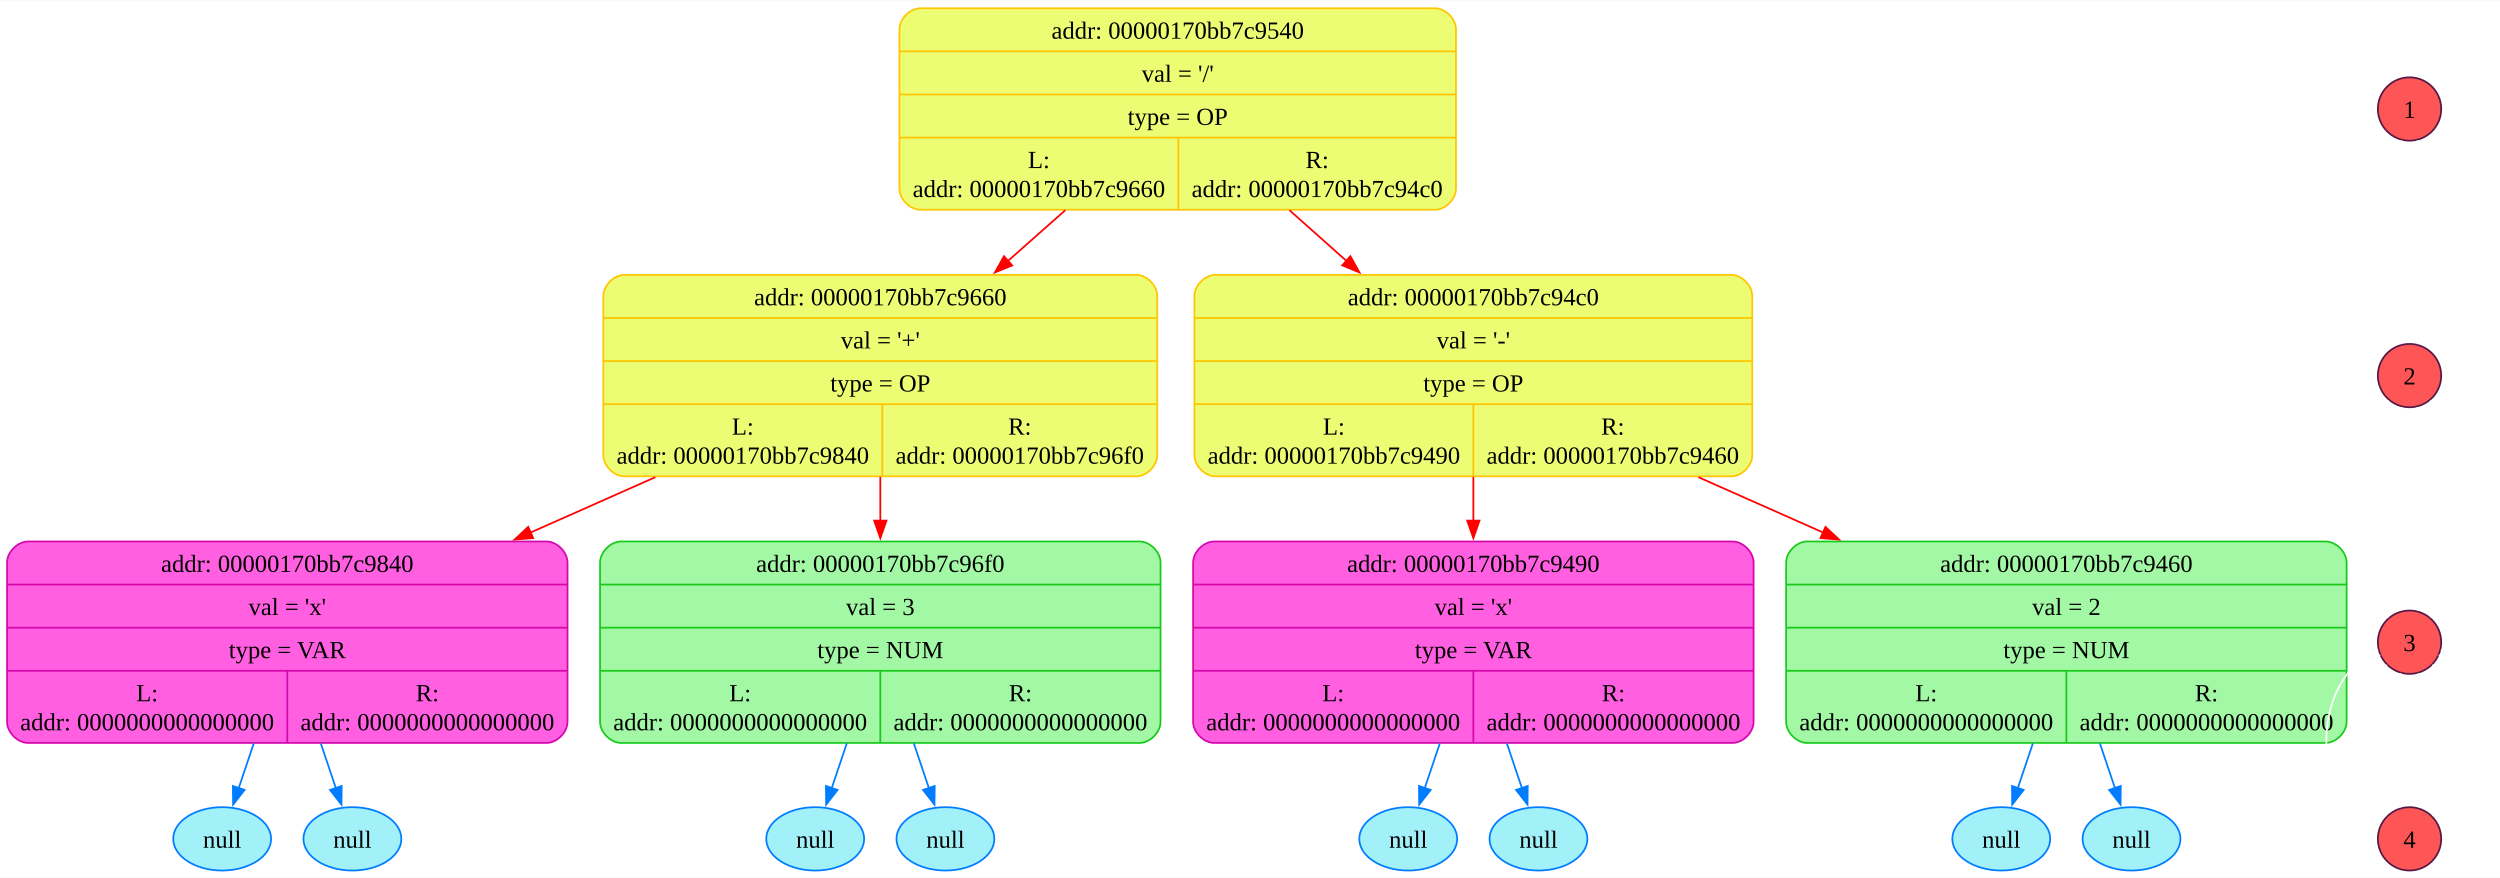
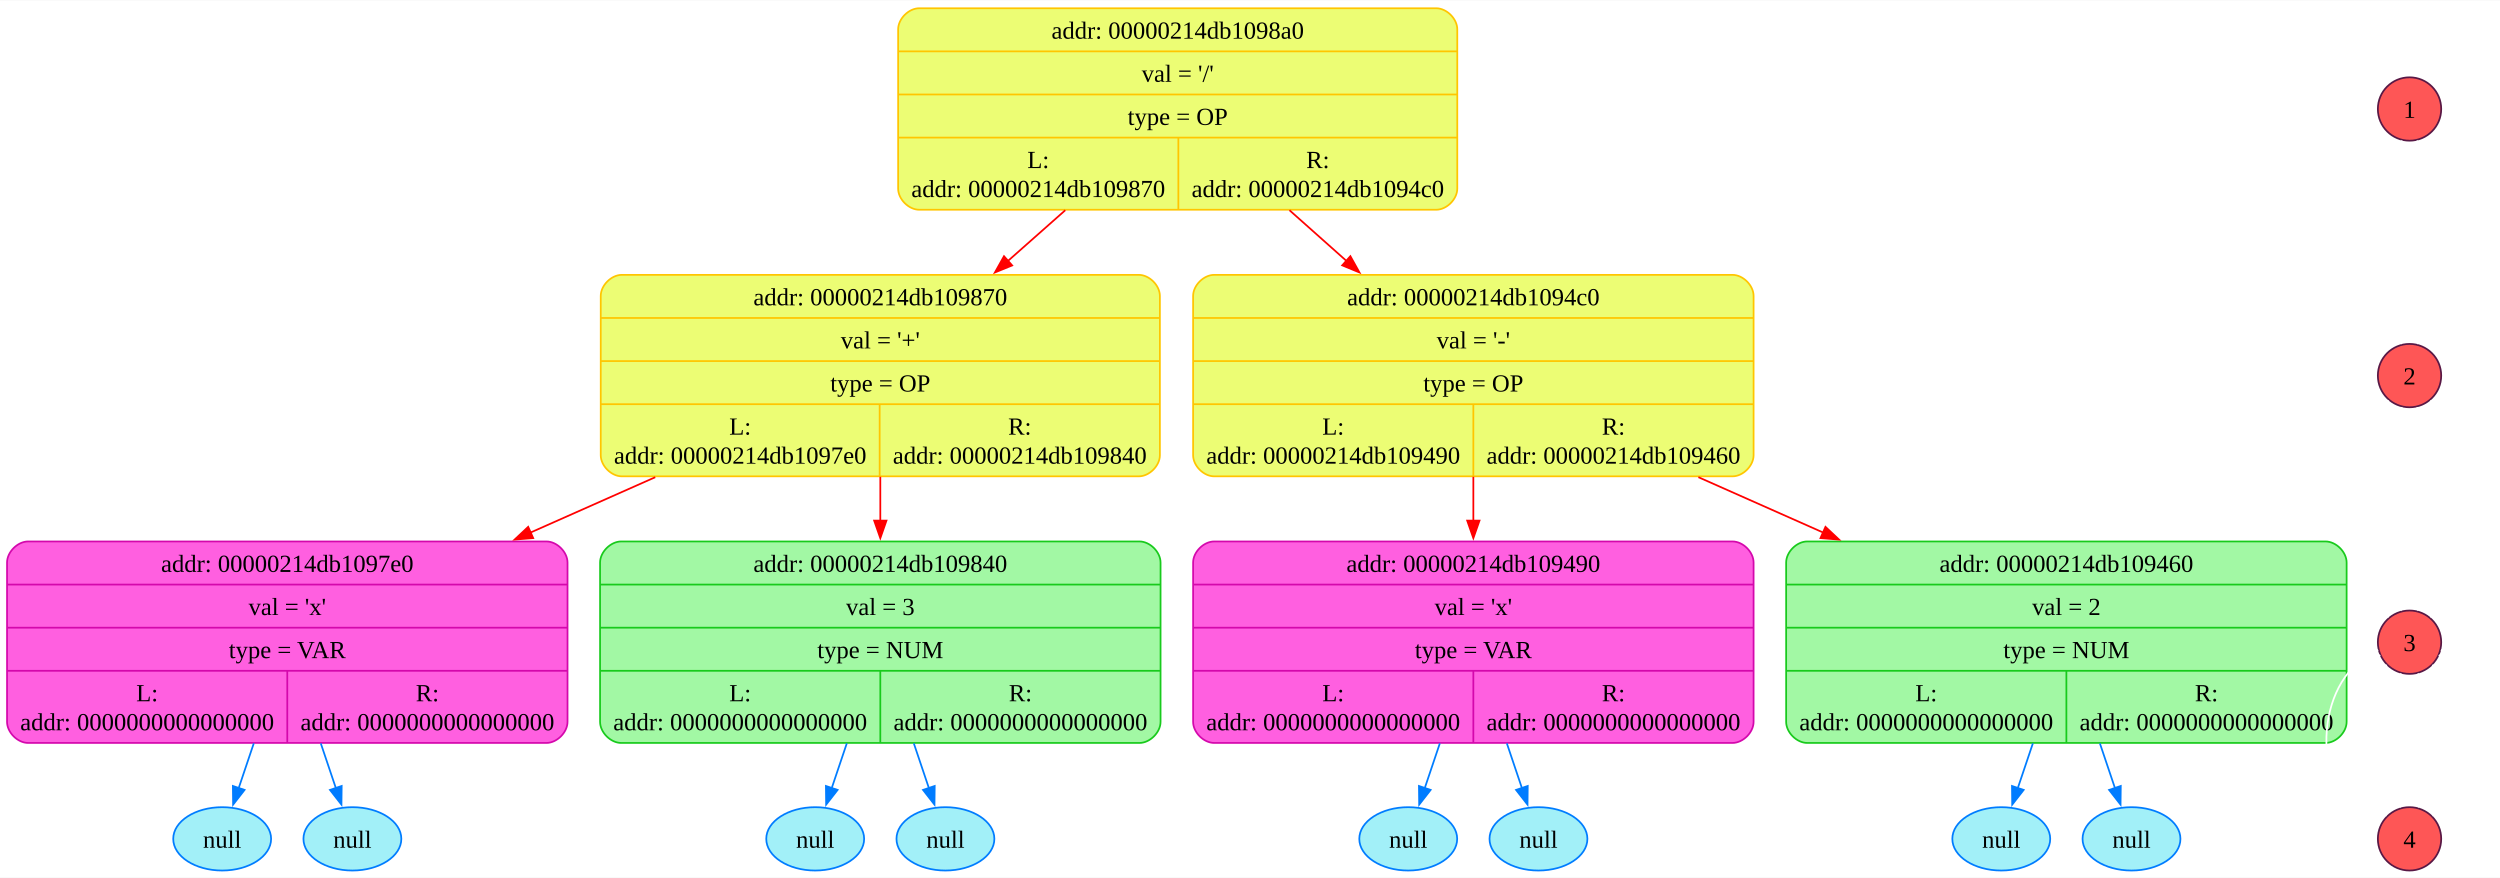
<svg xmlns="http://www.w3.org/2000/svg" width="1421pt" height="499pt" viewBox="0.00 0.00 1420.66 498.50">
  <g id="graph0" class="graph" transform="scale(1 1) rotate(0) translate(4 494.5)">
    <polygon fill="white" stroke="none" points="-4,4 -4,-494.5 1416.66,-494.5 1416.66,4 -4,4" />
    <g id="node1" class="node">
-       <path fill="#ecfd74" stroke="#ffc500" d="M519.12,-375.5C519.12,-375.5 811.38,-375.5 811.38,-375.5 817.38,-375.5 823.38,-381.5 823.38,-387.5 823.38,-387.5 823.38,-478 823.38,-478 823.38,-484 817.38,-490 811.38,-490 811.38,-490 519.12,-490 519.12,-490 513.12,-490 507.12,-484 507.12,-478 507.12,-478 507.12,-387.5 507.12,-387.5 507.12,-381.5 513.12,-375.5 519.12,-375.5" />
-       <text text-anchor="middle" x="665.25" y="-472.7" font-family="Times New Roman,serif" font-size="14.00">addr: 00000170bb7c9540</text>
-       <polyline fill="none" stroke="#ffc500" points="507.12,-465.5 823.38,-465.5" />
+       <path fill="#ecfd74" stroke="#ffc500" d="M518.38,-375.5C518.38,-375.5 812.12,-375.5 812.12,-375.5 818.12,-375.5 824.12,-381.5 824.12,-387.5 824.12,-387.5 824.12,-478 824.12,-478 824.12,-484 818.12,-490 812.12,-490 812.12,-490 518.38,-490 518.38,-490 512.38,-490 506.38,-484 506.38,-478 506.38,-478 506.38,-387.5 506.38,-387.5 506.38,-381.5 512.38,-375.5 518.38,-375.5" />
+       <text text-anchor="middle" x="665.25" y="-472.7" font-family="Times New Roman,serif" font-size="14.00">addr: 00000214db1098a0</text>
+       <polyline fill="none" stroke="#ffc500" points="506.38,-465.5 824.12,-465.5" />
      <text text-anchor="middle" x="665.25" y="-448.2" font-family="Times New Roman,serif" font-size="14.00">val = '/'</text>
-       <polyline fill="none" stroke="#ffc500" points="507.12,-441 823.38,-441" />
+       <polyline fill="none" stroke="#ffc500" points="506.38,-441 824.12,-441" />
      <text text-anchor="middle" x="665.25" y="-423.7" font-family="Times New Roman,serif" font-size="14.00">type = OP</text>
-       <polyline fill="none" stroke="#ffc500" points="507.12,-416.5 823.38,-416.5" />
-       <text text-anchor="middle" x="586.38" y="-399.2" font-family="Times New Roman,serif" font-size="14.00">L:</text>
-       <text text-anchor="middle" x="586.38" y="-382.7" font-family="Times New Roman,serif" font-size="14.00"> addr: 00000170bb7c9660</text>
+       <polyline fill="none" stroke="#ffc500" points="506.38,-416.5 824.12,-416.5" />
+       <text text-anchor="middle" x="586" y="-399.2" font-family="Times New Roman,serif" font-size="14.00">L:</text>
+       <text text-anchor="middle" x="586" y="-382.7" font-family="Times New Roman,serif" font-size="14.00"> addr: 00000214db109870</text>
      <polyline fill="none" stroke="#ffc500" points="665.62,-375.5 665.62,-416.5" />
-       <text text-anchor="middle" x="744.5" y="-399.2" font-family="Times New Roman,serif" font-size="14.00">R: </text>
-       <text text-anchor="middle" x="744.5" y="-382.7" font-family="Times New Roman,serif" font-size="14.00"> addr: 00000170bb7c94c0</text>
+       <text text-anchor="middle" x="744.88" y="-399.2" font-family="Times New Roman,serif" font-size="14.00">R: </text>
+       <text text-anchor="middle" x="744.88" y="-382.7" font-family="Times New Roman,serif" font-size="14.00"> addr: 00000214db1094c0</text>
    </g>
    <g id="node4" class="node">
-       <path fill="#ecfd74" stroke="#ffc500" d="M350.88,-224C350.88,-224 641.62,-224 641.62,-224 647.62,-224 653.62,-230 653.62,-236 653.62,-236 653.62,-326.5 653.62,-326.5 653.62,-332.5 647.62,-338.5 641.62,-338.5 641.62,-338.5 350.88,-338.5 350.88,-338.5 344.88,-338.5 338.88,-332.5 338.88,-326.5 338.88,-326.5 338.88,-236 338.88,-236 338.88,-230 344.88,-224 350.88,-224" />
-       <text text-anchor="middle" x="496.25" y="-321.2" font-family="Times New Roman,serif" font-size="14.00">addr: 00000170bb7c9660</text>
-       <polyline fill="none" stroke="#ffc500" points="338.88,-314 653.62,-314" />
+       <path fill="#ecfd74" stroke="#ffc500" d="M349.38,-224C349.38,-224 643.12,-224 643.12,-224 649.12,-224 655.12,-230 655.12,-236 655.12,-236 655.12,-326.5 655.12,-326.5 655.12,-332.5 649.12,-338.5 643.12,-338.5 643.12,-338.5 349.38,-338.5 349.38,-338.5 343.38,-338.5 337.38,-332.5 337.38,-326.5 337.38,-326.5 337.38,-236 337.38,-236 337.38,-230 343.38,-224 349.38,-224" />
+       <text text-anchor="middle" x="496.25" y="-321.2" font-family="Times New Roman,serif" font-size="14.00">addr: 00000214db109870</text>
+       <polyline fill="none" stroke="#ffc500" points="337.38,-314 655.12,-314" />
      <text text-anchor="middle" x="496.25" y="-296.7" font-family="Times New Roman,serif" font-size="14.00">val = '+'</text>
-       <polyline fill="none" stroke="#ffc500" points="338.88,-289.5 653.62,-289.5" />
+       <polyline fill="none" stroke="#ffc500" points="337.38,-289.5 655.12,-289.5" />
      <text text-anchor="middle" x="496.25" y="-272.2" font-family="Times New Roman,serif" font-size="14.00">type = OP</text>
-       <polyline fill="none" stroke="#ffc500" points="338.88,-265 653.62,-265" />
-       <text text-anchor="middle" x="418.12" y="-247.7" font-family="Times New Roman,serif" font-size="14.00">L:</text>
-       <text text-anchor="middle" x="418.12" y="-231.2" font-family="Times New Roman,serif" font-size="14.00"> addr: 00000170bb7c9840</text>
-       <polyline fill="none" stroke="#ffc500" points="497.38,-224 497.38,-265" />
+       <polyline fill="none" stroke="#ffc500" points="337.38,-265 655.12,-265" />
+       <text text-anchor="middle" x="416.62" y="-247.7" font-family="Times New Roman,serif" font-size="14.00">L:</text>
+       <text text-anchor="middle" x="416.62" y="-231.2" font-family="Times New Roman,serif" font-size="14.00"> addr: 00000214db1097e0</text>
+       <polyline fill="none" stroke="#ffc500" points="495.88,-224 495.88,-265" />
      <text text-anchor="middle" x="575.5" y="-247.7" font-family="Times New Roman,serif" font-size="14.00">R: </text>
-       <text text-anchor="middle" x="575.5" y="-231.2" font-family="Times New Roman,serif" font-size="14.00"> addr: 00000170bb7c96f0</text>
+       <text text-anchor="middle" x="575.5" y="-231.2" font-family="Times New Roman,serif" font-size="14.00"> addr: 00000214db109840</text>
    </g>
    <g id="edge2" class="edge">
      <path fill="none" stroke="#ff0000" d="M601.36,-375.23C590.74,-365.84 579.65,-356.03 568.84,-346.46" />
      <polygon fill="#ff0000" stroke="#ff0000" points="571.17,-343.86 561.37,-339.85 566.54,-349.1 571.17,-343.86" />
    </g>
    <g id="node5" class="node">
-       <path fill="#ecfd74" stroke="#ffc500" d="M686.75,-224C686.75,-224 979.75,-224 979.75,-224 985.75,-224 991.75,-230 991.75,-236 991.75,-236 991.75,-326.5 991.75,-326.5 991.75,-332.5 985.75,-338.5 979.75,-338.5 979.75,-338.5 686.75,-338.5 686.75,-338.5 680.75,-338.5 674.75,-332.5 674.75,-326.5 674.75,-326.5 674.75,-236 674.75,-236 674.75,-230 680.75,-224 686.75,-224" />
-       <text text-anchor="middle" x="833.25" y="-321.2" font-family="Times New Roman,serif" font-size="14.00">addr: 00000170bb7c94c0</text>
-       <polyline fill="none" stroke="#ffc500" points="674.75,-314 991.75,-314" />
+       <path fill="#ecfd74" stroke="#ffc500" d="M686,-224C686,-224 980.5,-224 980.5,-224 986.5,-224 992.5,-230 992.5,-236 992.5,-236 992.5,-326.5 992.5,-326.5 992.5,-332.5 986.5,-338.5 980.5,-338.5 980.5,-338.5 686,-338.5 686,-338.5 680,-338.5 674,-332.5 674,-326.5 674,-326.5 674,-236 674,-236 674,-230 680,-224 686,-224" />
+       <text text-anchor="middle" x="833.25" y="-321.2" font-family="Times New Roman,serif" font-size="14.00">addr: 00000214db1094c0</text>
+       <polyline fill="none" stroke="#ffc500" points="674,-314 992.5,-314" />
      <text text-anchor="middle" x="833.25" y="-296.7" font-family="Times New Roman,serif" font-size="14.00">val = '-'</text>
-       <polyline fill="none" stroke="#ffc500" points="674.75,-289.5 991.75,-289.5" />
+       <polyline fill="none" stroke="#ffc500" points="674,-289.5 992.5,-289.5" />
      <text text-anchor="middle" x="833.25" y="-272.2" font-family="Times New Roman,serif" font-size="14.00">type = OP</text>
-       <polyline fill="none" stroke="#ffc500" points="674.75,-265 991.75,-265" />
-       <text text-anchor="middle" x="754" y="-247.7" font-family="Times New Roman,serif" font-size="14.00">L:</text>
-       <text text-anchor="middle" x="754" y="-231.2" font-family="Times New Roman,serif" font-size="14.00"> addr: 00000170bb7c9490</text>
+       <polyline fill="none" stroke="#ffc500" points="674,-265 992.5,-265" />
+       <text text-anchor="middle" x="753.62" y="-247.7" font-family="Times New Roman,serif" font-size="14.00">L:</text>
+       <text text-anchor="middle" x="753.62" y="-231.2" font-family="Times New Roman,serif" font-size="14.00"> addr: 00000214db109490</text>
      <polyline fill="none" stroke="#ffc500" points="833.25,-224 833.25,-265" />
-       <text text-anchor="middle" x="912.5" y="-247.7" font-family="Times New Roman,serif" font-size="14.00">R: </text>
-       <text text-anchor="middle" x="912.5" y="-231.2" font-family="Times New Roman,serif" font-size="14.00"> addr: 00000170bb7c9460</text>
+       <text text-anchor="middle" x="912.88" y="-247.7" font-family="Times New Roman,serif" font-size="14.00">R: </text>
+       <text text-anchor="middle" x="912.88" y="-231.2" font-family="Times New Roman,serif" font-size="14.00"> addr: 00000214db109460</text>
    </g>
    <g id="edge3" class="edge">
      <path fill="none" stroke="#ff0000" d="M728.76,-375.23C739.32,-365.84 750.34,-356.03 761.09,-346.46" />
      <polygon fill="#ff0000" stroke="#ff0000" points="763.37,-349.12 768.52,-339.86 758.72,-343.89 763.37,-349.12" />
    </g>
    <g id="node2" class="node">
      <ellipse fill="#fe5656" stroke="#581845" cx="1365.25" cy="-432.75" rx="18" ry="18" />
      <text text-anchor="middle" x="1365.25" y="-427.7" font-family="Times New Roman,serif" font-size="14.00">1</text>
    </g>
    <g id="node3" class="node">
      <ellipse fill="#fe5656" stroke="#581845" cx="1365.25" cy="-281.25" rx="18" ry="18" />
      <text text-anchor="middle" x="1365.25" y="-276.2" font-family="Times New Roman,serif" font-size="14.00">2</text>
    </g>
    <g id="edge1" class="edge">
      <path fill="none" stroke="white" d="M1360.79,-414.89C1358.09,-389.41 1357.78,-340.8 1359.86,-310.03" />
      <polygon fill="white" stroke="white" points="1363.33,-310.59 1360.69,-300.33 1356.35,-309.99 1363.33,-310.59" />
    </g>
    <g id="edge4" class="edge">
      <path fill="none" stroke="white" d="M1369.71,-414.89C1372.41,-389.41 1372.72,-340.8 1370.64,-310.03" />
      <polygon fill="white" stroke="white" points="1374.15,-309.99 1369.81,-300.33 1367.17,-310.59 1374.15,-309.99" />
    </g>
    <g id="node6" class="node">
      <ellipse fill="#fe5656" stroke="#581845" cx="1365.25" cy="-129.75" rx="18" ry="18" />
      <text text-anchor="middle" x="1365.25" y="-124.7" font-family="Times New Roman,serif" font-size="14.00">3</text>
    </g>
    <g id="edge5" class="edge">
      <path fill="none" stroke="white" d="M1353.21,-267.24C1343.46,-242.05 1342.4,-186.26 1350,-154.35" />
      <polygon fill="white" stroke="white" points="1353.33,-155.44 1352.9,-144.86 1346.64,-153.4 1353.33,-155.44" />
    </g>
    <g id="edge8" class="edge">
      <path fill="none" stroke="white" d="M1360.79,-263.39C1358.09,-237.91 1357.78,-189.3 1359.86,-158.53" />
      <polygon fill="white" stroke="white" points="1363.33,-159.09 1360.69,-148.83 1356.35,-158.49 1363.33,-159.09" />
    </g>
    <g id="edge17" class="edge">
      <path fill="none" stroke="white" d="M1369.71,-263.39C1372.41,-237.91 1372.72,-189.3 1370.64,-158.53" />
      <polygon fill="white" stroke="white" points="1374.15,-158.49 1369.81,-148.83 1367.17,-159.09 1374.15,-158.49" />
    </g>
    <g id="edge20" class="edge">
      <path fill="none" stroke="white" d="M1377.29,-267.24C1387.04,-242.05 1388.1,-186.26 1380.5,-154.35" />
      <polygon fill="white" stroke="white" points="1383.86,-153.4 1377.6,-144.86 1377.17,-155.44 1383.86,-153.4" />
    </g>
    <g id="node7" class="node">
      <path fill="#ff5fe0" stroke="#d408ac" d="M12,-72.5C12,-72.5 306.5,-72.5 306.5,-72.5 312.5,-72.5 318.5,-78.5 318.5,-84.5 318.5,-84.5 318.5,-175 318.5,-175 318.5,-181 312.5,-187 306.5,-187 306.5,-187 12,-187 12,-187 6,-187 0,-181 0,-175 0,-175 0,-84.5 0,-84.5 0,-78.5 6,-72.5 12,-72.5" />
-       <text text-anchor="middle" x="159.25" y="-169.7" font-family="Times New Roman,serif" font-size="14.00">addr: 00000170bb7c9840</text>
+       <text text-anchor="middle" x="159.25" y="-169.7" font-family="Times New Roman,serif" font-size="14.00">addr: 00000214db1097e0</text>
      <polyline fill="none" stroke="#d408ac" points="0,-162.5 318.5,-162.5" />
      <text text-anchor="middle" x="159.25" y="-145.2" font-family="Times New Roman,serif" font-size="14.00">val = 'x'</text>
      <polyline fill="none" stroke="#d408ac" points="0,-138 318.5,-138" />
      <text text-anchor="middle" x="159.25" y="-120.7" font-family="Times New Roman,serif" font-size="14.00">type = VAR</text>
      <polyline fill="none" stroke="#d408ac" points="0,-113.5 318.5,-113.5" />
      <text text-anchor="middle" x="79.62" y="-96.2" font-family="Times New Roman,serif" font-size="14.00">L:</text>
      <text text-anchor="middle" x="79.62" y="-79.7" font-family="Times New Roman,serif" font-size="14.00"> addr: 0000000000000000</text>
      <polyline fill="none" stroke="#d408ac" points="159.25,-72.5 159.25,-113.5" />
      <text text-anchor="middle" x="238.88" y="-96.2" font-family="Times New Roman,serif" font-size="14.00">R: </text>
      <text text-anchor="middle" x="238.88" y="-79.7" font-family="Times New Roman,serif" font-size="14.00"> addr: 0000000000000000</text>
    </g>
    <g id="edge6" class="edge">
      <path fill="none" stroke="#ff0000" d="M368.36,-223.52C345.17,-213.23 320.88,-202.45 297.41,-192.04" />
      <polygon fill="#ff0000" stroke="#ff0000" points="298.99,-188.91 288.43,-188.06 296.15,-195.31 298.99,-188.91" />
    </g>
    <g id="node8" class="node">
      <path fill="#a2f8a4" stroke="#18ca1c" d="M349,-72.5C349,-72.5 643.5,-72.5 643.5,-72.5 649.5,-72.5 655.5,-78.5 655.5,-84.5 655.5,-84.5 655.5,-175 655.5,-175 655.5,-181 649.5,-187 643.5,-187 643.5,-187 349,-187 349,-187 343,-187 337,-181 337,-175 337,-175 337,-84.5 337,-84.5 337,-78.5 343,-72.5 349,-72.5" />
-       <text text-anchor="middle" x="496.25" y="-169.7" font-family="Times New Roman,serif" font-size="14.00">addr: 00000170bb7c96f0</text>
+       <text text-anchor="middle" x="496.25" y="-169.7" font-family="Times New Roman,serif" font-size="14.00">addr: 00000214db109840</text>
      <polyline fill="none" stroke="#18ca1c" points="337,-162.5 655.5,-162.5" />
      <text text-anchor="middle" x="496.25" y="-145.2" font-family="Times New Roman,serif" font-size="14.00">val = 3</text>
      <polyline fill="none" stroke="#18ca1c" points="337,-138 655.5,-138" />
      <text text-anchor="middle" x="496.25" y="-120.7" font-family="Times New Roman,serif" font-size="14.00">type = NUM</text>
      <polyline fill="none" stroke="#18ca1c" points="337,-113.5 655.5,-113.5" />
      <text text-anchor="middle" x="416.62" y="-96.2" font-family="Times New Roman,serif" font-size="14.00">L:</text>
      <text text-anchor="middle" x="416.62" y="-79.7" font-family="Times New Roman,serif" font-size="14.00"> addr: 0000000000000000</text>
      <polyline fill="none" stroke="#18ca1c" points="496.25,-72.5 496.25,-113.5" />
      <text text-anchor="middle" x="575.88" y="-96.2" font-family="Times New Roman,serif" font-size="14.00">R: </text>
      <text text-anchor="middle" x="575.88" y="-79.7" font-family="Times New Roman,serif" font-size="14.00"> addr: 0000000000000000</text>
    </g>
    <g id="edge7" class="edge">
      <path fill="none" stroke="#ff0000" d="M496.25,-223.73C496.25,-215.54 496.25,-207.05 496.25,-198.67" />
      <polygon fill="#ff0000" stroke="#ff0000" points="499.75,-198.86 496.25,-188.86 492.75,-198.86 499.75,-198.86" />
    </g>
    <g id="node14" class="node">
      <path fill="#ff5fe0" stroke="#d408ac" d="M686,-72.5C686,-72.5 980.5,-72.5 980.5,-72.5 986.5,-72.5 992.5,-78.5 992.5,-84.5 992.5,-84.5 992.5,-175 992.5,-175 992.5,-181 986.5,-187 980.5,-187 980.5,-187 686,-187 686,-187 680,-187 674,-181 674,-175 674,-175 674,-84.5 674,-84.5 674,-78.5 680,-72.5 686,-72.5" />
-       <text text-anchor="middle" x="833.25" y="-169.7" font-family="Times New Roman,serif" font-size="14.00">addr: 00000170bb7c9490</text>
+       <text text-anchor="middle" x="833.25" y="-169.7" font-family="Times New Roman,serif" font-size="14.00">addr: 00000214db109490</text>
      <polyline fill="none" stroke="#d408ac" points="674,-162.5 992.5,-162.5" />
      <text text-anchor="middle" x="833.25" y="-145.2" font-family="Times New Roman,serif" font-size="14.00">val = 'x'</text>
      <polyline fill="none" stroke="#d408ac" points="674,-138 992.5,-138" />
      <text text-anchor="middle" x="833.25" y="-120.7" font-family="Times New Roman,serif" font-size="14.00">type = VAR</text>
      <polyline fill="none" stroke="#d408ac" points="674,-113.5 992.5,-113.5" />
      <text text-anchor="middle" x="753.62" y="-96.2" font-family="Times New Roman,serif" font-size="14.00">L:</text>
      <text text-anchor="middle" x="753.62" y="-79.7" font-family="Times New Roman,serif" font-size="14.00"> addr: 0000000000000000</text>
      <polyline fill="none" stroke="#d408ac" points="833.25,-72.5 833.25,-113.5" />
      <text text-anchor="middle" x="912.88" y="-96.2" font-family="Times New Roman,serif" font-size="14.00">R: </text>
      <text text-anchor="middle" x="912.88" y="-79.7" font-family="Times New Roman,serif" font-size="14.00"> addr: 0000000000000000</text>
    </g>
    <g id="edge18" class="edge">
      <path fill="none" stroke="#ff0000" d="M833.25,-223.73C833.25,-215.54 833.25,-207.05 833.25,-198.67" />
      <polygon fill="#ff0000" stroke="#ff0000" points="836.75,-198.86 833.25,-188.86 829.75,-198.86 836.75,-198.86" />
    </g>
    <g id="node15" class="node">
      <path fill="#a2f8a4" stroke="#18ca1c" d="M1023,-72.5C1023,-72.5 1317.5,-72.5 1317.5,-72.5 1323.5,-72.5 1329.5,-78.5 1329.5,-84.5 1329.5,-84.5 1329.5,-175 1329.5,-175 1329.5,-181 1323.5,-187 1317.5,-187 1317.5,-187 1023,-187 1023,-187 1017,-187 1011,-181 1011,-175 1011,-175 1011,-84.5 1011,-84.5 1011,-78.5 1017,-72.5 1023,-72.5" />
-       <text text-anchor="middle" x="1170.25" y="-169.7" font-family="Times New Roman,serif" font-size="14.00">addr: 00000170bb7c9460</text>
+       <text text-anchor="middle" x="1170.25" y="-169.7" font-family="Times New Roman,serif" font-size="14.00">addr: 00000214db109460</text>
      <polyline fill="none" stroke="#18ca1c" points="1011,-162.5 1329.5,-162.5" />
      <text text-anchor="middle" x="1170.25" y="-145.2" font-family="Times New Roman,serif" font-size="14.00">val = 2</text>
      <polyline fill="none" stroke="#18ca1c" points="1011,-138 1329.5,-138" />
      <text text-anchor="middle" x="1170.25" y="-120.7" font-family="Times New Roman,serif" font-size="14.00">type = NUM</text>
      <polyline fill="none" stroke="#18ca1c" points="1011,-113.5 1329.5,-113.5" />
      <text text-anchor="middle" x="1090.62" y="-96.2" font-family="Times New Roman,serif" font-size="14.00">L:</text>
      <text text-anchor="middle" x="1090.62" y="-79.7" font-family="Times New Roman,serif" font-size="14.00"> addr: 0000000000000000</text>
      <polyline fill="none" stroke="#18ca1c" points="1170.25,-72.5 1170.25,-113.5" />
      <text text-anchor="middle" x="1249.88" y="-96.2" font-family="Times New Roman,serif" font-size="14.00">R: </text>
      <text text-anchor="middle" x="1249.88" y="-79.7" font-family="Times New Roman,serif" font-size="14.00"> addr: 0000000000000000</text>
    </g>
    <g id="edge19" class="edge">
      <path fill="none" stroke="#ff0000" d="M961.14,-223.52C984.33,-213.23 1008.62,-202.45 1032.09,-192.04" />
      <polygon fill="#ff0000" stroke="#ff0000" points="1033.35,-195.31 1041.07,-188.06 1030.51,-188.91 1033.35,-195.31" />
    </g>
    <g id="node9" class="node">
      <ellipse fill="#fe5656" stroke="#581845" cx="1365.25" cy="-18" rx="18" ry="18" />
      <text text-anchor="middle" x="1365.25" y="-12.95" font-family="Times New Roman,serif" font-size="14.00">4</text>
    </g>
    <g id="edge9" class="edge">
      <path fill="none" stroke="white" d="M1347.42,-125.35C1311.69,-110.46 1308.51,-50.84 1337.87,-27.98" />
      <polygon fill="white" stroke="white" points="1339.32,-31.18 1346.21,-23.13 1335.8,-25.13 1339.32,-31.18" />
    </g>
    <g id="edge12" class="edge">
      <path fill="none" stroke="white" d="M1348.56,-122.53C1328.64,-105.64 1326.16,-58.49 1341.14,-34.08" />
      <polygon fill="white" stroke="white" points="1343.66,-36.52 1347.35,-26.59 1338.27,-32.05 1343.66,-36.52" />
    </g>
    <g id="edge13" class="edge">
      <path fill="none" stroke="white" d="M1352.14,-117C1344.02,-99.02 1342.83,-64.32 1348.55,-41.42" />
      <polygon fill="white" stroke="white" points="1351.82,-42.69 1351.69,-32.09 1345.18,-40.45 1351.82,-42.69" />
    </g>
    <g id="edge16" class="edge">
      <path fill="none" stroke="white" d="M1360.24,-112.08C1358.29,-94.74 1357.98,-67.28 1359.3,-46.68" />
      <polygon fill="white" stroke="white" points="1362.76,-47.24 1360.13,-36.97 1355.79,-46.64 1362.76,-47.24" />
    </g>
    <g id="edge21" class="edge">
      <path fill="none" stroke="white" d="M1370.26,-112.08C1372.21,-94.74 1372.52,-67.28 1371.2,-46.68" />
      <polygon fill="white" stroke="white" points="1374.71,-46.64 1370.37,-36.97 1367.74,-47.24 1374.71,-46.64" />
    </g>
    <g id="edge24" class="edge">
      <path fill="none" stroke="white" d="M1378.36,-117C1386.48,-99.02 1387.67,-64.32 1381.95,-41.42" />
      <polygon fill="white" stroke="white" points="1385.32,-40.45 1378.81,-32.09 1378.68,-42.69 1385.32,-40.45" />
    </g>
    <g id="edge25" class="edge">
      <path fill="none" stroke="white" d="M1381.94,-122.53C1401.86,-105.64 1404.34,-58.49 1389.36,-34.08" />
      <polygon fill="white" stroke="white" points="1392.23,-32.05 1383.15,-26.59 1386.84,-36.52 1392.23,-32.05" />
    </g>
    <g id="edge28" class="edge">
      <path fill="none" stroke="white" d="M1383.08,-125.35C1418.81,-110.46 1421.99,-50.84 1392.63,-27.98" />
      <polygon fill="white" stroke="white" points="1394.7,-25.13 1384.29,-23.13 1391.18,-31.18 1394.7,-25.13" />
    </g>
    <g id="node10" class="node">
      <ellipse fill="#a2f0f8" stroke="#007cff" cx="122.25" cy="-18" rx="27.81" ry="18" />
      <text text-anchor="middle" x="122.25" y="-12.95" font-family="Times New Roman,serif" font-size="14.00"> null</text>
    </g>
    <g id="edge10" class="edge">
      <path fill="none" stroke="#007cff" d="M140.21,-72.27C137.21,-63.37 134.23,-54.54 131.59,-46.69" />
      <polygon fill="#007cff" stroke="#007cff" points="134.98,-45.81 128.47,-37.45 128.35,-48.05 134.98,-45.81" />
    </g>
    <g id="node11" class="node">
      <ellipse fill="#a2f0f8" stroke="#007cff" cx="196.25" cy="-18" rx="27.81" ry="18" />
      <text text-anchor="middle" x="196.25" y="-12.95" font-family="Times New Roman,serif" font-size="14.00"> null</text>
    </g>
    <g id="edge11" class="edge">
      <path fill="none" stroke="#007cff" d="M178.29,-72.27C181.29,-63.37 184.27,-54.54 186.91,-46.69" />
      <polygon fill="#007cff" stroke="#007cff" points="190.15,-48.05 190.03,-37.45 183.52,-45.81 190.15,-48.05" />
    </g>
    <g id="node12" class="node">
      <ellipse fill="#a2f0f8" stroke="#007cff" cx="459.25" cy="-18" rx="27.81" ry="18" />
      <text text-anchor="middle" x="459.25" y="-12.95" font-family="Times New Roman,serif" font-size="14.00"> null</text>
    </g>
    <g id="edge14" class="edge">
      <path fill="none" stroke="#007cff" d="M477.21,-72.27C474.21,-63.37 471.23,-54.54 468.59,-46.69" />
      <polygon fill="#007cff" stroke="#007cff" points="471.98,-45.81 465.47,-37.45 465.35,-48.05 471.98,-45.81" />
    </g>
    <g id="node13" class="node">
      <ellipse fill="#a2f0f8" stroke="#007cff" cx="533.25" cy="-18" rx="27.81" ry="18" />
      <text text-anchor="middle" x="533.25" y="-12.95" font-family="Times New Roman,serif" font-size="14.00"> null</text>
    </g>
    <g id="edge15" class="edge">
      <path fill="none" stroke="#007cff" d="M515.29,-72.27C518.29,-63.37 521.27,-54.54 523.91,-46.69" />
      <polygon fill="#007cff" stroke="#007cff" points="527.15,-48.05 527.03,-37.45 520.52,-45.81 527.15,-48.05" />
    </g>
    <g id="node16" class="node">
      <ellipse fill="#a2f0f8" stroke="#007cff" cx="796.25" cy="-18" rx="27.81" ry="18" />
      <text text-anchor="middle" x="796.25" y="-12.95" font-family="Times New Roman,serif" font-size="14.00"> null</text>
    </g>
    <g id="edge22" class="edge">
      <path fill="none" stroke="#007cff" d="M814.21,-72.27C811.21,-63.37 808.23,-54.54 805.59,-46.69" />
      <polygon fill="#007cff" stroke="#007cff" points="808.98,-45.81 802.47,-37.45 802.35,-48.05 808.98,-45.81" />
    </g>
    <g id="node17" class="node">
      <ellipse fill="#a2f0f8" stroke="#007cff" cx="870.25" cy="-18" rx="27.81" ry="18" />
      <text text-anchor="middle" x="870.25" y="-12.95" font-family="Times New Roman,serif" font-size="14.00"> null</text>
    </g>
    <g id="edge23" class="edge">
      <path fill="none" stroke="#007cff" d="M852.29,-72.27C855.29,-63.37 858.27,-54.54 860.91,-46.69" />
      <polygon fill="#007cff" stroke="#007cff" points="864.15,-48.05 864.03,-37.45 857.52,-45.81 864.15,-48.05" />
    </g>
    <g id="node18" class="node">
      <ellipse fill="#a2f0f8" stroke="#007cff" cx="1133.25" cy="-18" rx="27.81" ry="18" />
      <text text-anchor="middle" x="1133.25" y="-12.95" font-family="Times New Roman,serif" font-size="14.00"> null</text>
    </g>
    <g id="edge26" class="edge">
      <path fill="none" stroke="#007cff" d="M1151.21,-72.27C1148.21,-63.37 1145.23,-54.54 1142.59,-46.69" />
      <polygon fill="#007cff" stroke="#007cff" points="1145.98,-45.81 1139.47,-37.45 1139.35,-48.05 1145.98,-45.81" />
    </g>
    <g id="node19" class="node">
      <ellipse fill="#a2f0f8" stroke="#007cff" cx="1207.25" cy="-18" rx="27.81" ry="18" />
      <text text-anchor="middle" x="1207.25" y="-12.95" font-family="Times New Roman,serif" font-size="14.00"> null</text>
    </g>
    <g id="edge27" class="edge">
      <path fill="none" stroke="#007cff" d="M1189.29,-72.27C1192.29,-63.37 1195.27,-54.54 1197.91,-46.69" />
      <polygon fill="#007cff" stroke="#007cff" points="1201.15,-48.05 1201.03,-37.45 1194.52,-45.81 1201.15,-48.05" />
    </g>
  </g>
</svg>
